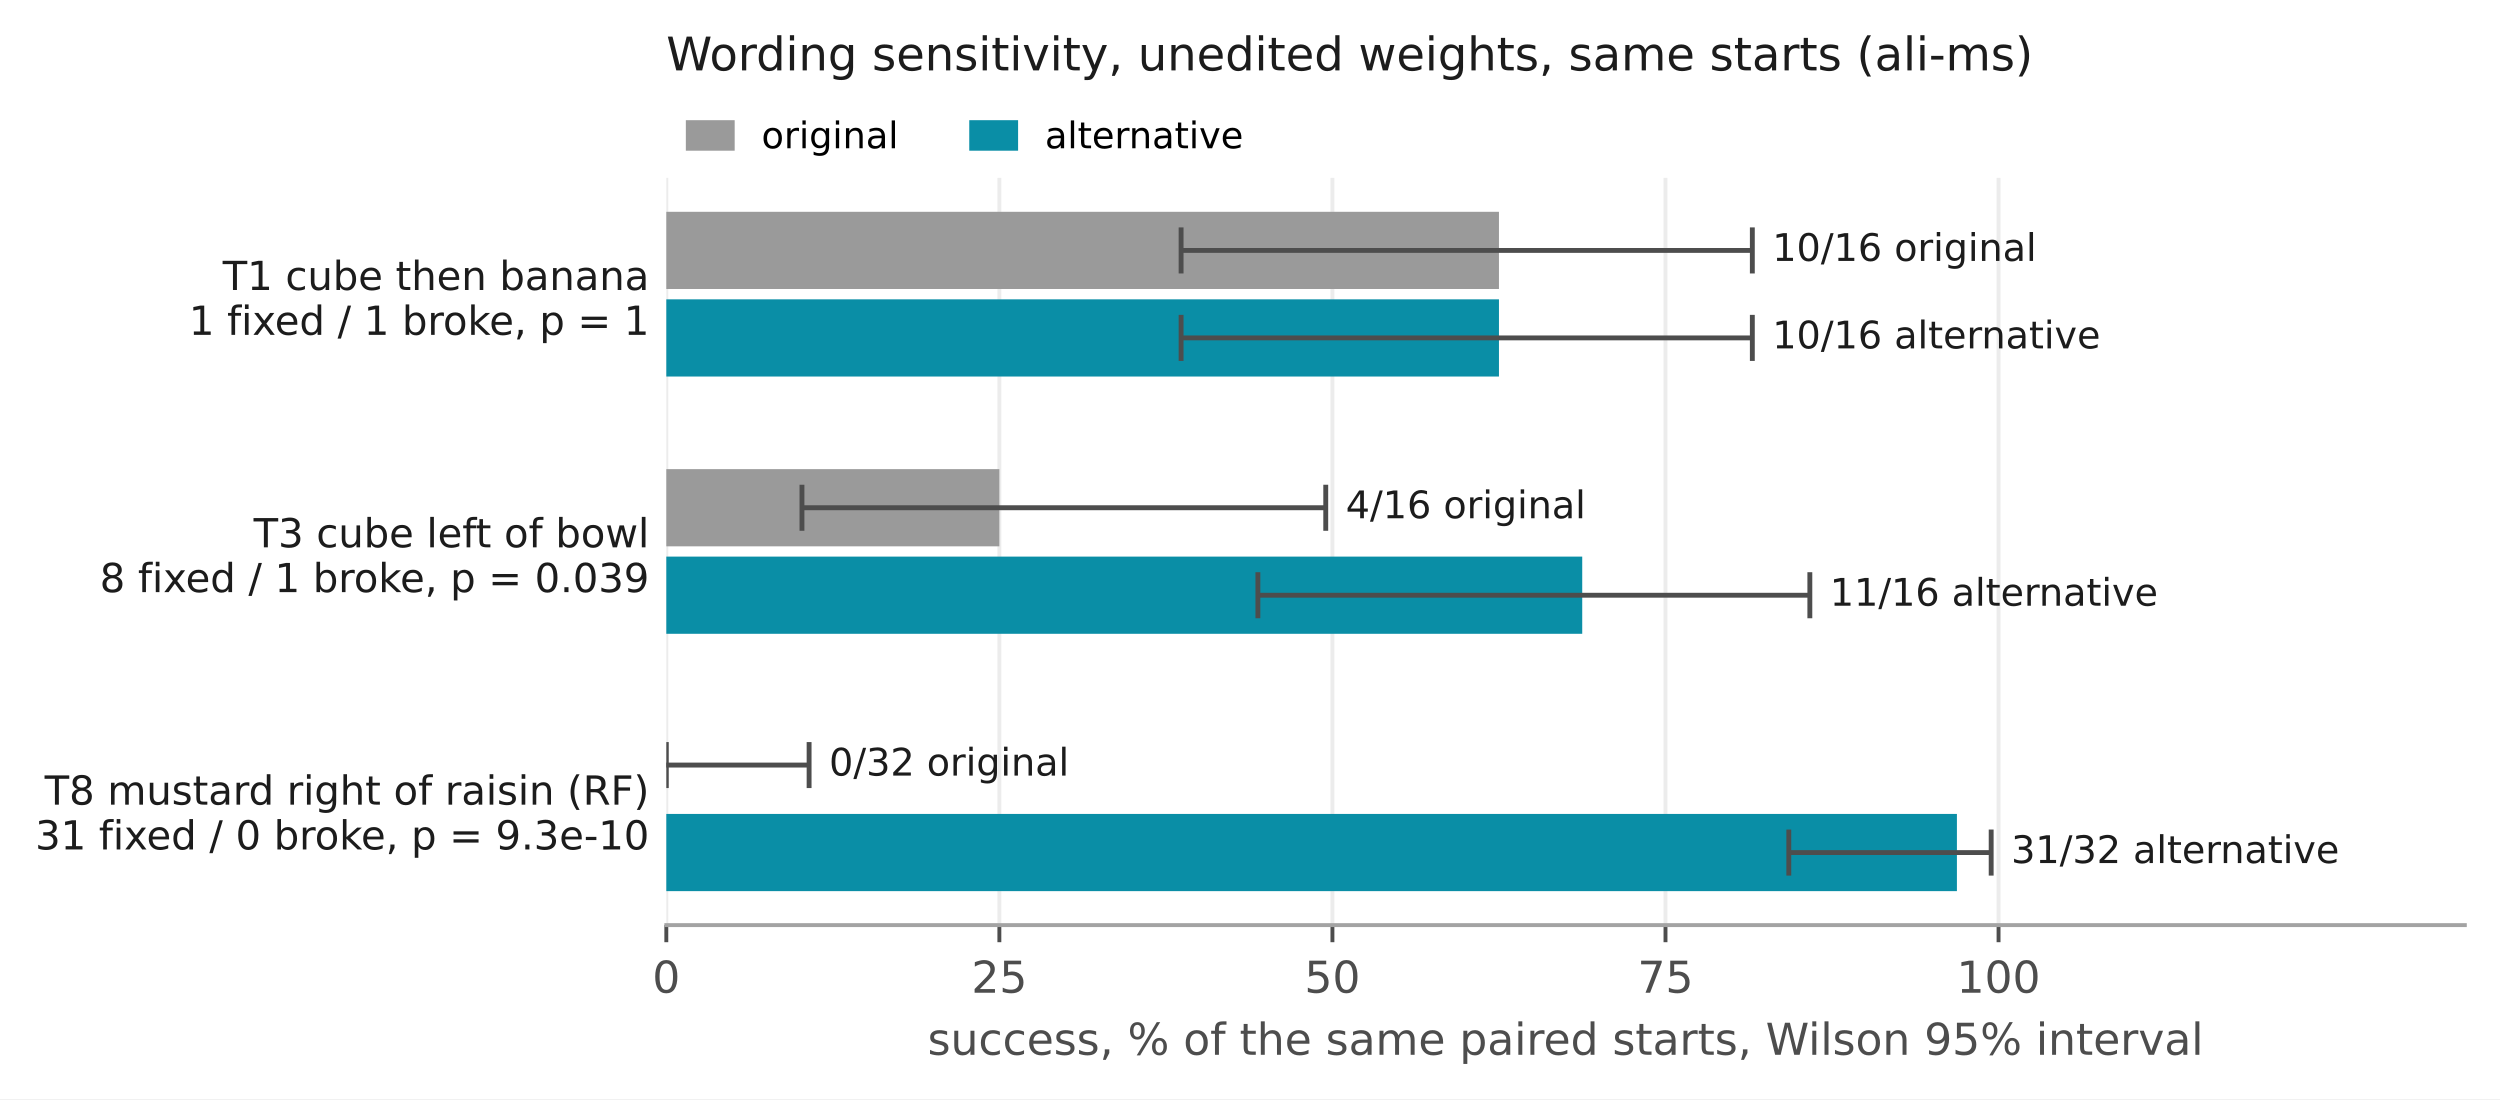
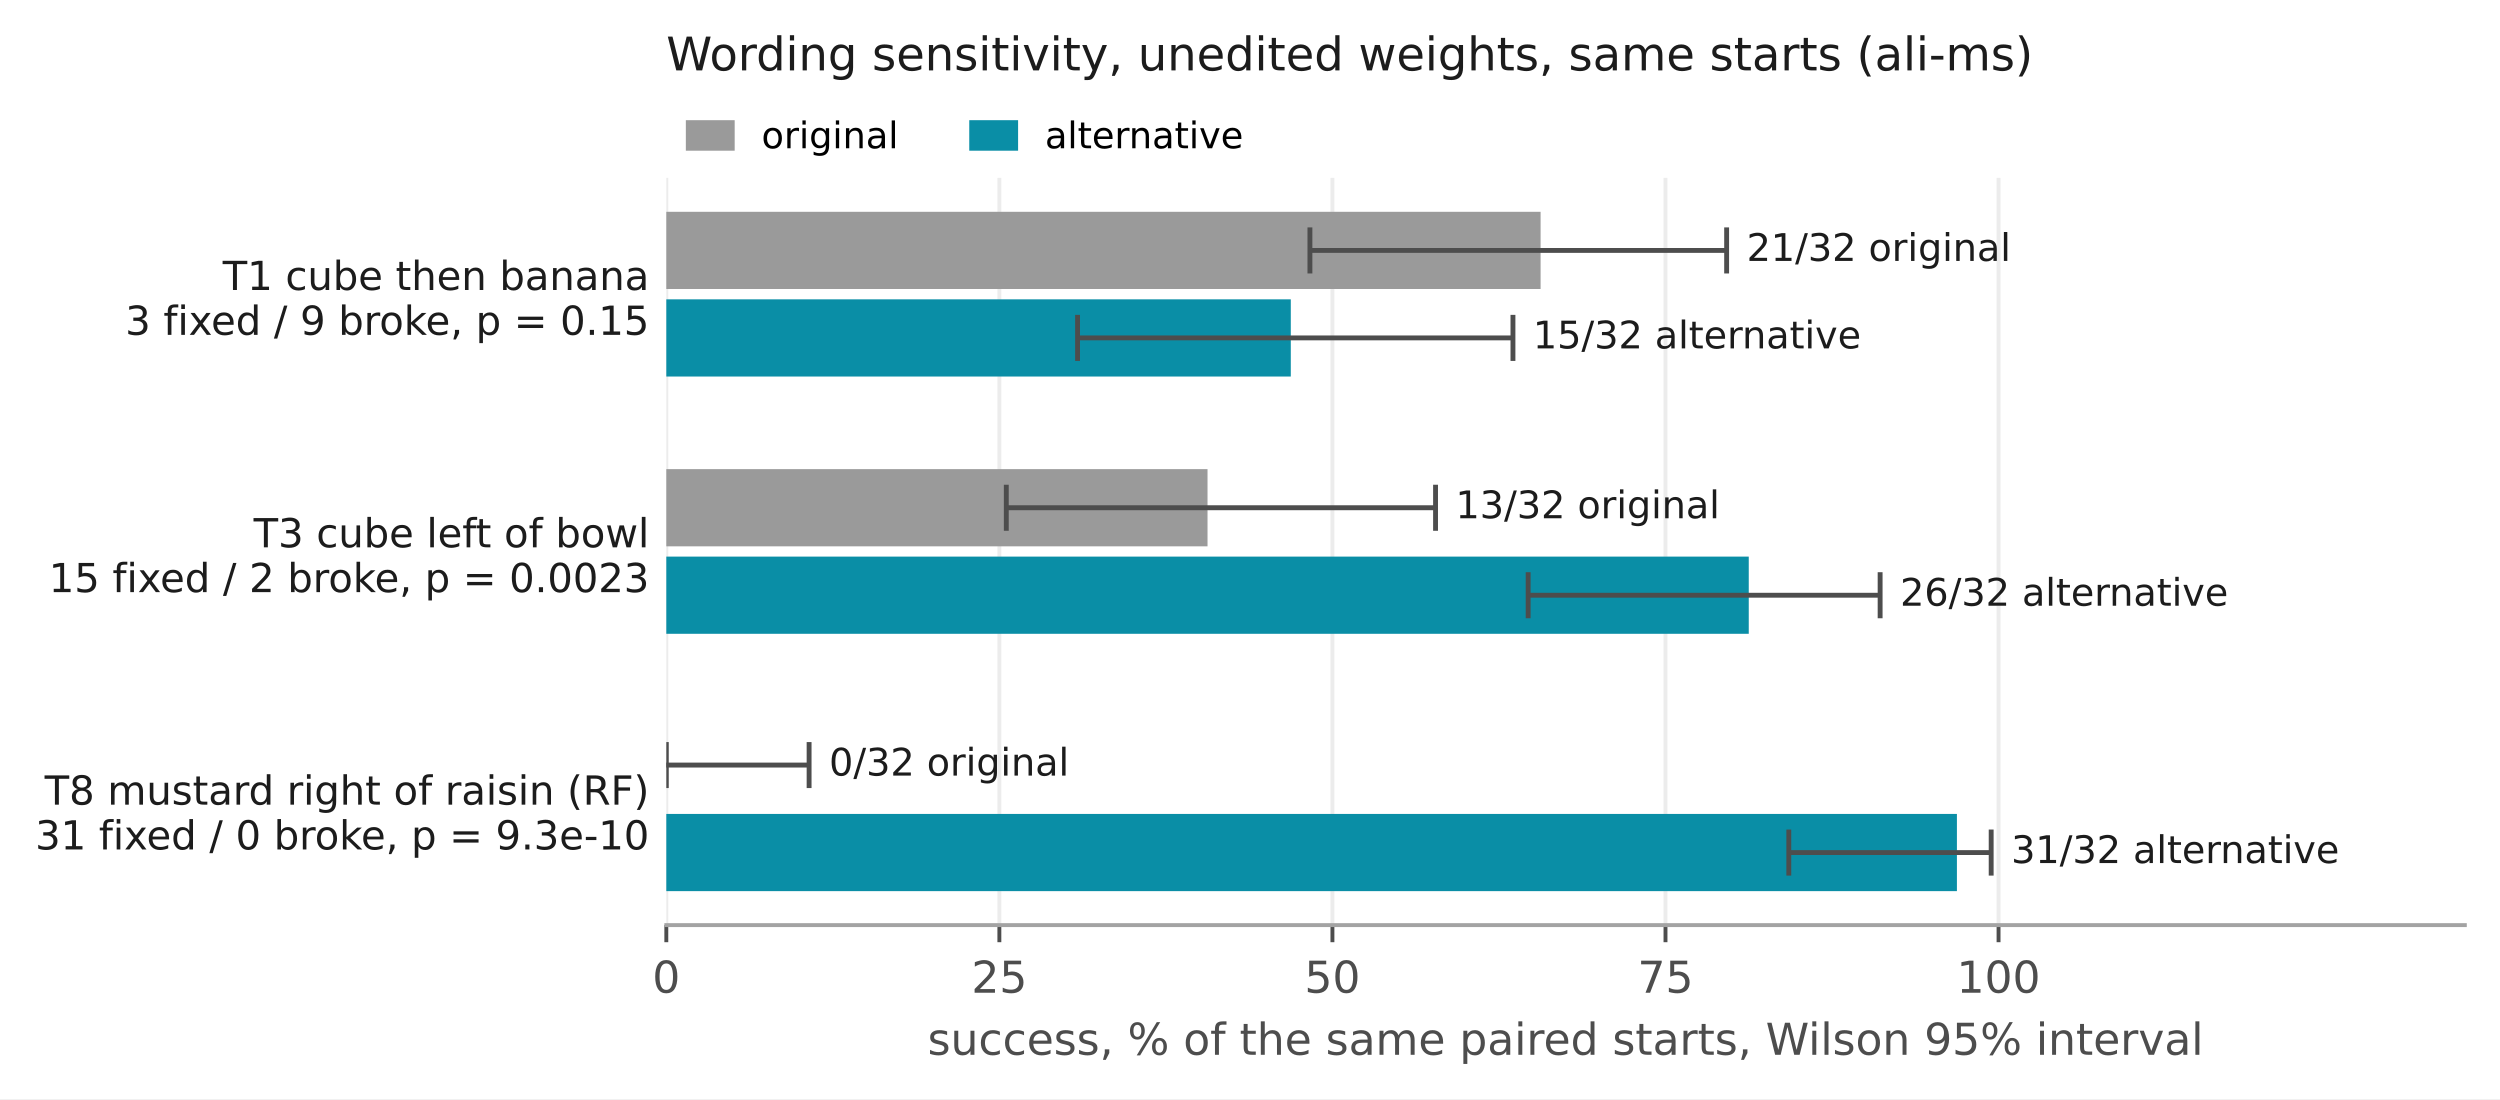
<svg xmlns="http://www.w3.org/2000/svg" xmlns:xlink="http://www.w3.org/1999/xlink" width="511.918pt" height="225.054pt" viewBox="0 0 511.918 225.054" version="1.1">
  <defs>
    <style type="text/css">*{stroke-linejoin: round; stroke-linecap: butt}</style>
  </defs>
  <g id="figure_1">
    <g id="patch_1">
      <path d="M 0 225.054  L 511.918 225.054  L 511.918 0  L 0 0  z " style="fill: #ffffff" />
    </g>
    <g id="axes_1">
      <g id="patch_2">
        <path d="M 136.438 189.433  L 504.718 189.433  L 504.718 36.419  L 136.438 36.419  z " style="fill: #ffffff" />
      </g>
      <g id="matplotlib.axis_1">
        <g id="xtick_1">
          <g id="line2d_1">
-             <path d="M 136.438 189.433  L 136.438 36.419  " clip-path="url(#p33ed3c539e)" style="fill: none; stroke: #ececec; stroke-width: 0.8; stroke-linecap: square" />
+             <path d="M 136.438 189.433  L 136.438 36.419  " clip-path="url(#p4ed42e0cad)" style="fill: none; stroke: #ececec; stroke-width: 0.8; stroke-linecap: square" />
          </g>
          <g id="line2d_2">
            <defs>
-               <path id="mee0110820c" d="M 0 0  L 0 3.5  " style="stroke: #4d4d4d; stroke-width: 0.8" />
+               <path id="m9225990e03" d="M 0 0  L 0 3.5  " style="stroke: #4d4d4d; stroke-width: 0.8" />
            </defs>
            <g>
-               <use xlink:href="#mee0110820c" x="136.438" y="189.433" style="fill: #4d4d4d; stroke: #4d4d4d; stroke-width: 0.8" />
+               <use xlink:href="#m9225990e03" x="136.438" y="189.433" style="fill: #4d4d4d; stroke: #4d4d4d; stroke-width: 0.8" />
            </g>
          </g>
          <g id="text_1">
            <text style="font-size: 9px; font-family: 'DejaVu Sans'; text-anchor: middle; fill: #4d4d4d" x="136.438" y="203.272" transform="rotate(-0 136.438 203.2715)">0</text>
          </g>
        </g>
        <g id="xtick_2">
          <g id="line2d_3">
-             <path d="M 204.638 189.433  L 204.638 36.419  " clip-path="url(#p33ed3c539e)" style="fill: none; stroke: #ececec; stroke-width: 0.8; stroke-linecap: square" />
+             <path d="M 204.638 189.433  L 204.638 36.419  " clip-path="url(#p4ed42e0cad)" style="fill: none; stroke: #ececec; stroke-width: 0.8; stroke-linecap: square" />
          </g>
          <g id="line2d_4">
            <g>
-               <use xlink:href="#mee0110820c" x="204.638" y="189.433" style="fill: #4d4d4d; stroke: #4d4d4d; stroke-width: 0.8" />
+               <use xlink:href="#m9225990e03" x="204.638" y="189.433" style="fill: #4d4d4d; stroke: #4d4d4d; stroke-width: 0.8" />
            </g>
          </g>
          <g id="text_2">
            <text style="font-size: 9px; font-family: 'DejaVu Sans'; text-anchor: middle; fill: #4d4d4d" x="204.638" y="203.272" transform="rotate(-0 204.638 203.2715)">25</text>
          </g>
        </g>
        <g id="xtick_3">
          <g id="line2d_5">
-             <path d="M 272.838 189.433  L 272.838 36.419  " clip-path="url(#p33ed3c539e)" style="fill: none; stroke: #ececec; stroke-width: 0.8; stroke-linecap: square" />
+             <path d="M 272.838 189.433  L 272.838 36.419  " clip-path="url(#p4ed42e0cad)" style="fill: none; stroke: #ececec; stroke-width: 0.8; stroke-linecap: square" />
          </g>
          <g id="line2d_6">
            <g>
-               <use xlink:href="#mee0110820c" x="272.838" y="189.433" style="fill: #4d4d4d; stroke: #4d4d4d; stroke-width: 0.8" />
+               <use xlink:href="#m9225990e03" x="272.838" y="189.433" style="fill: #4d4d4d; stroke: #4d4d4d; stroke-width: 0.8" />
            </g>
          </g>
          <g id="text_3">
            <text style="font-size: 9px; font-family: 'DejaVu Sans'; text-anchor: middle; fill: #4d4d4d" x="272.838" y="203.272" transform="rotate(-0 272.838 203.2715)">50</text>
          </g>
        </g>
        <g id="xtick_4">
          <g id="line2d_7">
-             <path d="M 341.038 189.433  L 341.038 36.419  " clip-path="url(#p33ed3c539e)" style="fill: none; stroke: #ececec; stroke-width: 0.8; stroke-linecap: square" />
+             <path d="M 341.038 189.433  L 341.038 36.419  " clip-path="url(#p4ed42e0cad)" style="fill: none; stroke: #ececec; stroke-width: 0.8; stroke-linecap: square" />
          </g>
          <g id="line2d_8">
            <g>
-               <use xlink:href="#mee0110820c" x="341.038" y="189.433" style="fill: #4d4d4d; stroke: #4d4d4d; stroke-width: 0.8" />
+               <use xlink:href="#m9225990e03" x="341.038" y="189.433" style="fill: #4d4d4d; stroke: #4d4d4d; stroke-width: 0.8" />
            </g>
          </g>
          <g id="text_4">
            <text style="font-size: 9px; font-family: 'DejaVu Sans'; text-anchor: middle; fill: #4d4d4d" x="341.038" y="203.272" transform="rotate(-0 341.038 203.2715)">75</text>
          </g>
        </g>
        <g id="xtick_5">
          <g id="line2d_9">
-             <path d="M 409.238 189.433  L 409.238 36.419  " clip-path="url(#p33ed3c539e)" style="fill: none; stroke: #ececec; stroke-width: 0.8; stroke-linecap: square" />
+             <path d="M 409.238 189.433  L 409.238 36.419  " clip-path="url(#p4ed42e0cad)" style="fill: none; stroke: #ececec; stroke-width: 0.8; stroke-linecap: square" />
          </g>
          <g id="line2d_10">
            <g>
-               <use xlink:href="#mee0110820c" x="409.238" y="189.433" style="fill: #4d4d4d; stroke: #4d4d4d; stroke-width: 0.8" />
+               <use xlink:href="#m9225990e03" x="409.238" y="189.433" style="fill: #4d4d4d; stroke: #4d4d4d; stroke-width: 0.8" />
            </g>
          </g>
          <g id="text_5">
            <text style="font-size: 9px; font-family: 'DejaVu Sans'; text-anchor: middle; fill: #4d4d4d" x="409.238" y="203.272" transform="rotate(-0 409.238 203.2715)">100</text>
          </g>
        </g>
        <g id="text_6">
          <text style="font-size: 9px; font-family: 'DejaVu Sans'; text-anchor: middle; fill: #4d4d4d" x="320.578" y="215.982" transform="rotate(-0 320.578 215.9818)">success, % of the same paired starts, Wilson 95% interval</text>
        </g>
      </g>
      <g id="matplotlib.axis_2">
        <g id="ytick_1">
          <g id="line2d_11" />
          <g id="text_7">
            <text style="font-size: 8.2px; font-family: 'DejaVu Sans'; fill: #1c1c1c" transform="translate(9.150062 164.764)">T8 mustard right of raisin (RF)</text>
            <text style="font-size: 8.2px; font-family: 'DejaVu Sans'; fill: #1c1c1c" transform="translate(7.2 173.9462)">31 fixed / 0 broke, p = 9.3e-10</text>
          </g>
        </g>
        <g id="ytick_2">
          <g id="line2d_12" />
          <g id="text_8">
            <text style="font-size: 8.2px; font-family: 'DejaVu Sans'; fill: #1c1c1c" transform="translate(51.93869 112.073)">T3 cube left of bowl</text>
-             <text style="font-size: 8.2px; font-family: 'DejaVu Sans'; fill: #1c1c1c" transform="translate(20.42122 121.2553)">8 fixed / 1 broke, p = 0.039</text>
+             <text style="font-size: 8.2px; font-family: 'DejaVu Sans'; fill: #1c1c1c" transform="translate(9.986719 121.2553)">15 fixed / 2 broke, p = 0.0023</text>
          </g>
        </g>
        <g id="ytick_3">
          <g id="line2d_13" />
          <g id="text_9">
            <text style="font-size: 8.2px; font-family: 'DejaVu Sans'; fill: #1c1c1c" transform="translate(45.60931 59.38213)">T1 cube then banana</text>
-             <text style="font-size: 8.2px; font-family: 'DejaVu Sans'; fill: #1c1c1c" transform="translate(38.67903 68.56434)">1 fixed / 1 broke, p = 1</text>
+             <text style="font-size: 8.2px; font-family: 'DejaVu Sans'; fill: #1c1c1c" transform="translate(25.63847 68.56434)">3 fixed / 9 broke, p = 0.15</text>
          </g>
        </g>
      </g>
      <g id="patch_3">
-         <path d="M 136.438 59.181  L 306.938 59.181  L 306.938 43.374  L 136.438 43.374  z " clip-path="url(#p33ed3c539e)" style="fill: #9a9a9a" />
+         <path d="M 136.438 59.181  L 315.463 59.181  L 315.463 43.374  L 136.438 43.374  z " clip-path="url(#p4ed42e0cad)" style="fill: #9a9a9a" />
      </g>
      <g id="patch_4">
-         <path d="M 136.438 77.096  L 306.938 77.096  L 306.938 61.289  L 136.438 61.289  z " clip-path="url(#p33ed3c539e)" style="fill: #0a8ea6" />
+         <path d="M 136.438 77.096  L 264.313 77.096  L 264.313 61.289  L 136.438 61.289  z " clip-path="url(#p4ed42e0cad)" style="fill: #0a8ea6" />
      </g>
      <g id="patch_5">
-         <path d="M 136.438 111.872  L 204.638 111.872  L 204.638 96.065  L 136.438 96.065  z " clip-path="url(#p33ed3c539e)" style="fill: #9a9a9a" />
+         <path d="M 136.438 111.872  L 247.263 111.872  L 247.263 96.065  L 136.438 96.065  z " clip-path="url(#p4ed42e0cad)" style="fill: #9a9a9a" />
      </g>
      <g id="patch_6">
-         <path d="M 136.438 129.787  L 323.988 129.787  L 323.988 113.98  L 136.438 113.98  z " clip-path="url(#p33ed3c539e)" style="fill: #0a8ea6" />
+         <path d="M 136.438 129.787  L 358.088 129.787  L 358.088 113.98  L 136.438 113.98  z " clip-path="url(#p4ed42e0cad)" style="fill: #0a8ea6" />
      </g>
      <g id="patch_7">
-         <path d="M 136.438 164.563  L 136.438 164.563  L 136.438 148.756  L 136.438 148.756  z " clip-path="url(#p33ed3c539e)" style="fill: #9a9a9a" />
+         <path d="M 136.438 164.563  L 136.438 164.563  L 136.438 148.756  L 136.438 148.756  z " clip-path="url(#p4ed42e0cad)" style="fill: #9a9a9a" />
      </g>
      <g id="patch_8">
-         <path d="M 136.438 182.478  L 400.713 182.478  L 400.713 166.67  L 136.438 166.67  z " clip-path="url(#p33ed3c539e)" style="fill: #0a8ea6" />
+         <path d="M 136.438 182.478  L 400.713 182.478  L 400.713 166.67  L 136.438 166.67  z " clip-path="url(#p4ed42e0cad)" style="fill: #0a8ea6" />
      </g>
      <g id="patch_9">
        <path d="M 136.438 189.433  L 504.718 189.433  " style="fill: none; stroke: #a3a3a3; stroke-width: 0.8; stroke-linejoin: miter; stroke-linecap: square" />
      </g>
      <g id="line2d_14">
-         <path d="M 241.851 51.277  L 358.821 51.277  " clip-path="url(#p33ed3c539e)" style="fill: none; stroke: #4d4d4d" />
+         <path d="M 268.231 51.277  L 353.558 51.277  " clip-path="url(#p4ed42e0cad)" style="fill: none; stroke: #4d4d4d" />
      </g>
      <g id="line2d_15">
-         <path d="M 241.851 55.493  L 241.851 47.062  " clip-path="url(#p33ed3c539e)" style="fill: none; stroke: #4d4d4d; stroke-linecap: square" />
+         <path d="M 268.231 55.493  L 268.231 47.062  " clip-path="url(#p4ed42e0cad)" style="fill: none; stroke: #4d4d4d; stroke-linecap: square" />
      </g>
      <g id="line2d_16">
-         <path d="M 358.821 55.493  L 358.821 47.062  " clip-path="url(#p33ed3c539e)" style="fill: none; stroke: #4d4d4d; stroke-linecap: square" />
+         <path d="M 353.558 55.493  L 353.558 47.062  " clip-path="url(#p4ed42e0cad)" style="fill: none; stroke: #4d4d4d; stroke-linecap: square" />
      </g>
      <g id="text_10">
-         <text style="font-size: 7.8px; font-family: 'DejaVu Sans'; text-anchor: start; fill: #1c1c1c" x="362.913" y="53.43" transform="rotate(-0 362.9132 53.42966)">10/16 original</text>
+         <text style="font-size: 7.8px; font-family: 'DejaVu Sans'; text-anchor: start; fill: #1c1c1c" x="357.65" y="53.43" transform="rotate(-0 357.6504 53.42966)">21/32 original</text>
      </g>
      <g id="line2d_17">
-         <path d="M 241.851 69.192  L 358.821 69.192  " clip-path="url(#p33ed3c539e)" style="fill: none; stroke: #4d4d4d" />
+         <path d="M 220.65 69.192  L 309.804 69.192  " clip-path="url(#p4ed42e0cad)" style="fill: none; stroke: #4d4d4d" />
      </g>
      <g id="line2d_18">
-         <path d="M 241.851 73.408  L 241.851 64.977  " clip-path="url(#p33ed3c539e)" style="fill: none; stroke: #4d4d4d; stroke-linecap: square" />
+         <path d="M 220.65 73.408  L 220.65 64.977  " clip-path="url(#p4ed42e0cad)" style="fill: none; stroke: #4d4d4d; stroke-linecap: square" />
      </g>
      <g id="line2d_19">
-         <path d="M 358.821 73.408  L 358.821 64.977  " clip-path="url(#p33ed3c539e)" style="fill: none; stroke: #4d4d4d; stroke-linecap: square" />
+         <path d="M 309.804 73.408  L 309.804 64.977  " clip-path="url(#p4ed42e0cad)" style="fill: none; stroke: #4d4d4d; stroke-linecap: square" />
      </g>
      <g id="text_11">
-         <text style="font-size: 7.8px; font-family: 'DejaVu Sans'; text-anchor: start; fill: #1c1c1c" x="362.913" y="71.345" transform="rotate(-0 362.9132 71.34457)">10/16 alternative</text>
+         <text style="font-size: 7.8px; font-family: 'DejaVu Sans'; text-anchor: start; fill: #1c1c1c" x="313.896" y="71.345" transform="rotate(-0 313.8957 71.34457)">15/32 alternative</text>
      </g>
      <g id="line2d_20">
-         <path d="M 164.215 103.968  L 271.469 103.968  " clip-path="url(#p33ed3c539e)" style="fill: none; stroke: #4d4d4d" />
+         <path d="M 206.056 103.968  L 293.953 103.968  " clip-path="url(#p4ed42e0cad)" style="fill: none; stroke: #4d4d4d" />
      </g>
      <g id="line2d_21">
-         <path d="M 164.215 108.184  L 164.215 99.753  " clip-path="url(#p33ed3c539e)" style="fill: none; stroke: #4d4d4d; stroke-linecap: square" />
+         <path d="M 206.056 108.184  L 206.056 99.753  " clip-path="url(#p4ed42e0cad)" style="fill: none; stroke: #4d4d4d; stroke-linecap: square" />
      </g>
      <g id="line2d_22">
-         <path d="M 271.469 108.184  L 271.469 99.753  " clip-path="url(#p33ed3c539e)" style="fill: none; stroke: #4d4d4d; stroke-linecap: square" />
+         <path d="M 293.953 108.184  L 293.953 99.753  " clip-path="url(#p4ed42e0cad)" style="fill: none; stroke: #4d4d4d; stroke-linecap: square" />
      </g>
      <g id="text_12">
-         <text style="font-size: 7.8px; font-family: 'DejaVu Sans'; text-anchor: start; fill: #1c1c1c" x="275.561" y="106.121" transform="rotate(-0 275.5614 106.1206)">4/16 original</text>
+         <text style="font-size: 7.8px; font-family: 'DejaVu Sans'; text-anchor: start; fill: #1c1c1c" x="298.045" y="106.121" transform="rotate(-0 298.0447 106.1206)">13/32 original</text>
      </g>
      <g id="line2d_23">
-         <path d="M 257.573 121.883  L 370.597 121.883  " clip-path="url(#p33ed3c539e)" style="fill: none; stroke: #4d4d4d" />
+         <path d="M 312.915 121.883  L 384.987 121.883  " clip-path="url(#p4ed42e0cad)" style="fill: none; stroke: #4d4d4d" />
      </g>
      <g id="line2d_24">
-         <path d="M 257.573 126.098  L 257.573 117.668  " clip-path="url(#p33ed3c539e)" style="fill: none; stroke: #4d4d4d; stroke-linecap: square" />
+         <path d="M 312.915 126.098  L 312.915 117.668  " clip-path="url(#p4ed42e0cad)" style="fill: none; stroke: #4d4d4d; stroke-linecap: square" />
      </g>
      <g id="line2d_25">
-         <path d="M 370.597 126.098  L 370.597 117.668  " clip-path="url(#p33ed3c539e)" style="fill: none; stroke: #4d4d4d; stroke-linecap: square" />
+         <path d="M 384.987 126.098  L 384.987 117.668  " clip-path="url(#p4ed42e0cad)" style="fill: none; stroke: #4d4d4d; stroke-linecap: square" />
      </g>
      <g id="text_13">
-         <text style="font-size: 7.8px; font-family: 'DejaVu Sans'; text-anchor: start; fill: #1c1c1c" x="374.689" y="124.035" transform="rotate(-0 374.6889 124.0355)">11/16 alternative</text>
+         <text style="font-size: 7.8px; font-family: 'DejaVu Sans'; text-anchor: start; fill: #1c1c1c" x="389.079" y="124.035" transform="rotate(-0 389.0794 124.0355)">26/32 alternative</text>
      </g>
      <g id="line2d_26">
-         <path d="M 136.438 156.659  L 165.677 156.659  " clip-path="url(#p33ed3c539e)" style="fill: none; stroke: #4d4d4d" />
+         <path d="M 136.438 156.659  L 165.677 156.659  " clip-path="url(#p4ed42e0cad)" style="fill: none; stroke: #4d4d4d" />
      </g>
      <g id="line2d_27">
-         <path d="M 136.438 160.874  L 136.438 152.444  " clip-path="url(#p33ed3c539e)" style="fill: none; stroke: #4d4d4d; stroke-linecap: square" />
+         <path d="M 136.438 160.874  L 136.438 152.444  " clip-path="url(#p4ed42e0cad)" style="fill: none; stroke: #4d4d4d; stroke-linecap: square" />
      </g>
      <g id="line2d_28">
-         <path d="M 165.677 160.874  L 165.677 152.444  " clip-path="url(#p33ed3c539e)" style="fill: none; stroke: #4d4d4d; stroke-linecap: square" />
+         <path d="M 165.677 160.874  L 165.677 152.444  " clip-path="url(#p4ed42e0cad)" style="fill: none; stroke: #4d4d4d; stroke-linecap: square" />
      </g>
      <g id="text_14">
        <text style="font-size: 7.8px; font-family: 'DejaVu Sans'; text-anchor: start; fill: #1c1c1c" x="169.769" y="158.811" transform="rotate(-0 169.7685 158.8115)">0/32 original</text>
      </g>
      <g id="line2d_29">
-         <path d="M 366.288 174.574  L 407.727 174.574  " clip-path="url(#p33ed3c539e)" style="fill: none; stroke: #4d4d4d" />
+         <path d="M 366.288 174.574  L 407.727 174.574  " clip-path="url(#p4ed42e0cad)" style="fill: none; stroke: #4d4d4d" />
      </g>
      <g id="line2d_30">
-         <path d="M 366.288 178.789  L 366.288 170.359  " clip-path="url(#p33ed3c539e)" style="fill: none; stroke: #4d4d4d; stroke-linecap: square" />
+         <path d="M 366.288 178.789  L 366.288 170.359  " clip-path="url(#p4ed42e0cad)" style="fill: none; stroke: #4d4d4d; stroke-linecap: square" />
      </g>
      <g id="line2d_31">
-         <path d="M 407.727 178.789  L 407.727 170.359  " clip-path="url(#p33ed3c539e)" style="fill: none; stroke: #4d4d4d; stroke-linecap: square" />
+         <path d="M 407.727 178.789  L 407.727 170.359  " clip-path="url(#p4ed42e0cad)" style="fill: none; stroke: #4d4d4d; stroke-linecap: square" />
      </g>
      <g id="text_15">
        <text style="font-size: 7.8px; font-family: 'DejaVu Sans'; text-anchor: start; fill: #1c1c1c" x="411.819" y="176.726" transform="rotate(-0 411.8193 176.7264)">31/32 alternative</text>
      </g>
      <g id="text_16">
        <text style="font-size: 9.5px; font-family: 'DejaVu Sans'; text-anchor: start; fill: #1c1c1c" x="136.438" y="14.419" transform="rotate(-0 136.438 14.41852)">Wording sensitivity, unedited weights, same starts (ali-ms)</text>
      </g>
      <g id="legend_1">
        <g id="patch_10">
          <path d="M 140.938 30.359  L 149.938 30.359  L 149.938 25.109  L 140.938 25.109  z " style="fill: #9a9a9a; stroke: #9a9a9a; stroke-linejoin: miter" />
        </g>
        <g id="text_17">
          <text style="font-size: 7.5px; font-family: 'DejaVu Sans'; text-anchor: start" x="155.938" y="30.359" transform="rotate(-0 155.938 30.35875)">original</text>
        </g>
        <g id="patch_11">
          <path d="M 198.972 30.359  L 207.972 30.359  L 207.972 25.109  L 198.972 25.109  z " style="fill: #0a8ea6; stroke: #0a8ea6; stroke-linejoin: miter" />
        </g>
        <g id="text_18">
          <text style="font-size: 7.5px; font-family: 'DejaVu Sans'; text-anchor: start" x="213.972" y="30.359" transform="rotate(-0 213.9716 30.35875)">alternative</text>
        </g>
      </g>
    </g>
  </g>
  <defs>
-     <clipPath id="p33ed3c539e">
+     <clipPath id="p4ed42e0cad">
      <rect x="136.438" y="36.419" width="368.28" height="153.014" />
    </clipPath>
  </defs>
</svg>
